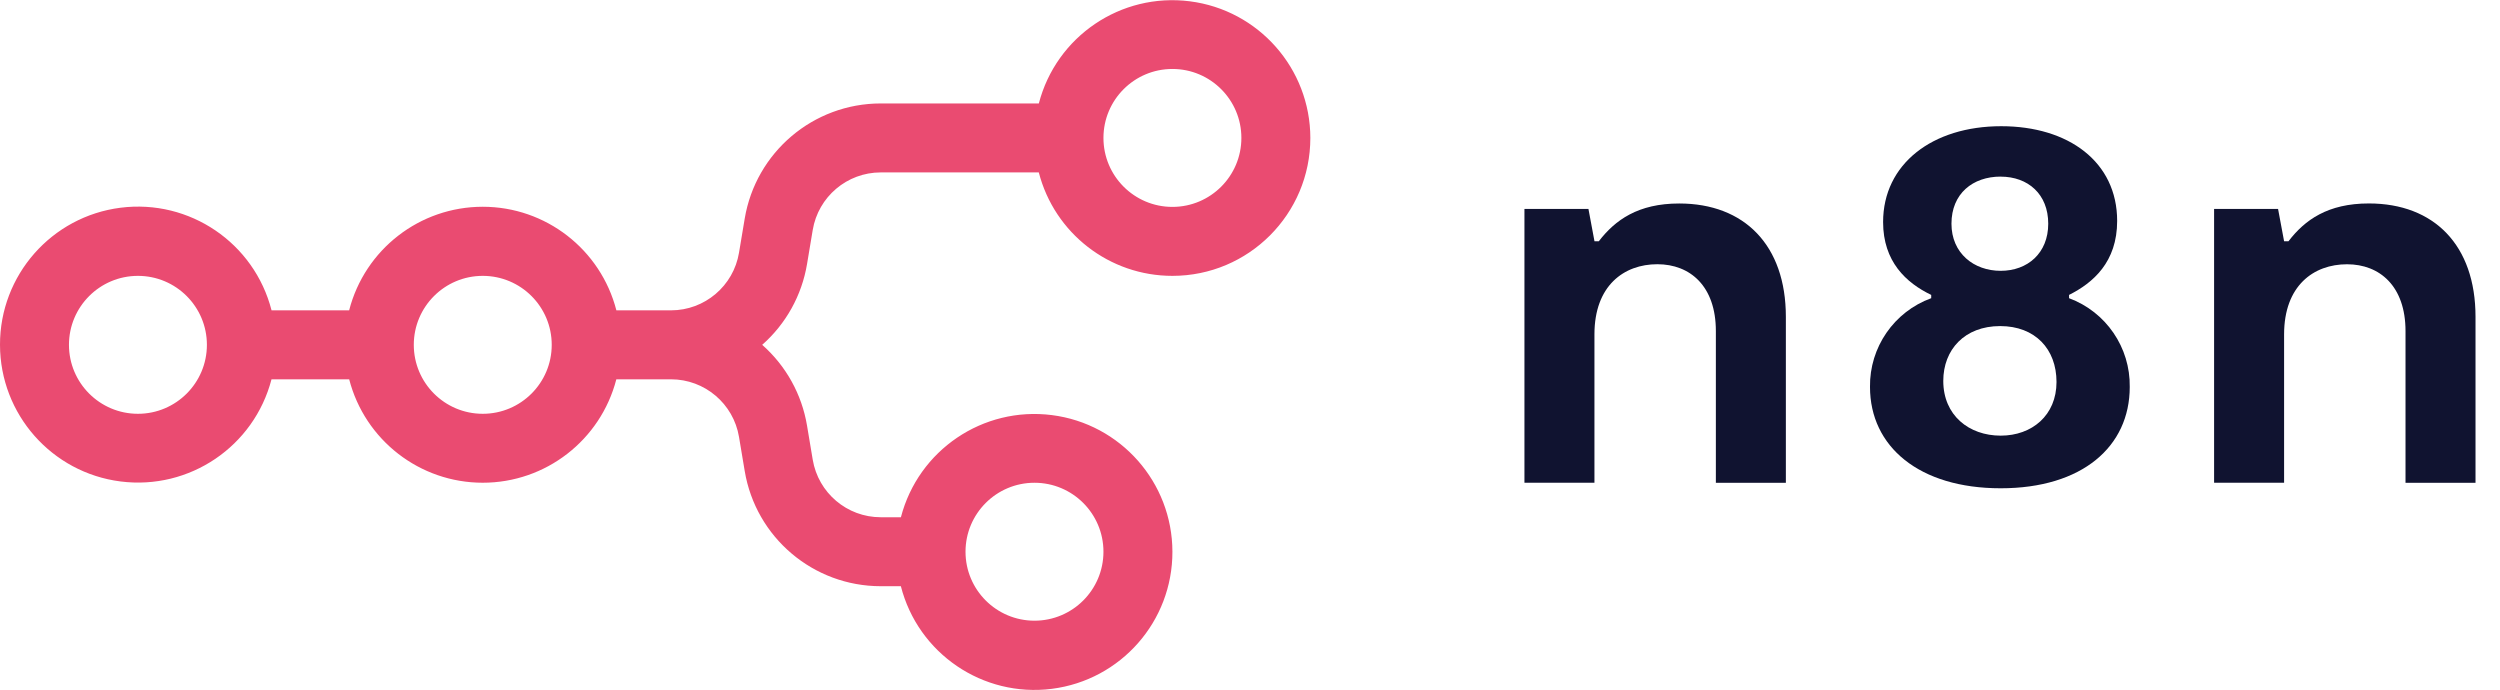
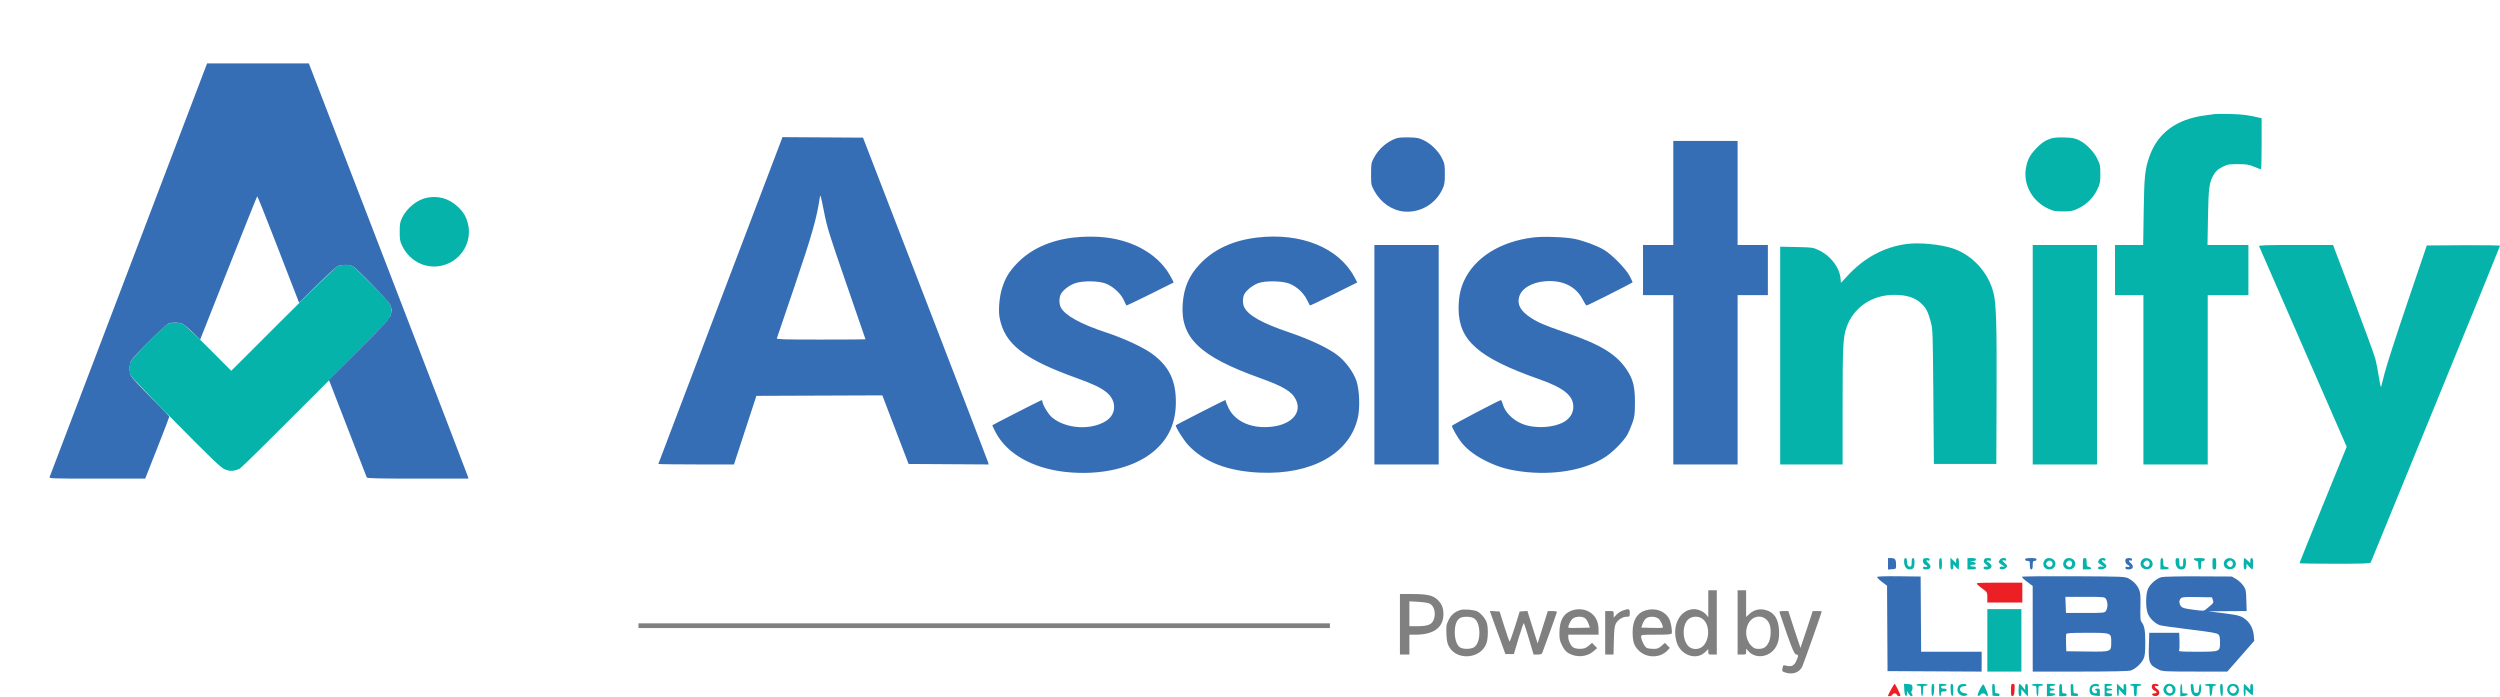
- <svg xmlns="http://www.w3.org/2000/svg" width="58" height="16" fill="none">
-   <path fill="#EA4B71" fill-rule="evenodd" d="M27.2 6.4A3.2 3.2 0 0 1 24.1 4h-3.667a1.6 1.6 0 0 0-1.578 1.337l-.132.79A3.2 3.2 0 0 1 17.683 8a3.2 3.2 0 0 1 1.04 1.874l.132.789A1.6 1.6 0 0 0 20.433 12h.468a3.201 3.201 0 0 1 6.299.8 3.2 3.2 0 0 1-6.3.8h-.467a3.2 3.2 0 0 1-3.156-2.674l-.132-.789A1.6 1.6 0 0 0 15.567 8.8h-1.268a3.201 3.201 0 0 1-6.198 0H6.299A3.201 3.201 0 0 1 0 8a3.2 3.2 0 0 1 6.3-.8h1.8a3.201 3.201 0 0 1 6.2 0h1.267a1.6 1.6 0 0 0 1.578-1.337l.132-.79A3.2 3.2 0 0 1 20.433 2.4h3.668a3.201 3.201 0 0 1 6.299.8 3.2 3.2 0 0 1-3.2 3.2m0-1.6a1.6 1.6 0 1 0 0-3.2 1.6 1.6 0 0 0 0 3.2m-24 4.8a1.6 1.6 0 1 0 0-3.2 1.6 1.6 0 0 0 0 3.2M12.8 8a1.6 1.6 0 1 1-3.2 0 1.6 1.6 0 0 1 3.2 0m12.8 4.8a1.6 1.6 0 1 1-3.2 0 1.6 1.6 0 0 1 3.2 0" clip-rule="evenodd" />
-   <path fill="#101330" fill-rule="evenodd" d="M48.002 6.918v-.076c.558-.28 1.116-.762 1.116-1.716 0-1.372-1.13-2.198-2.69-2.198-1.598 0-2.74.877-2.74 2.224 0 .915.533 1.41 1.116 1.69v.076a2.16 2.16 0 0 0-1.42 2.059c0 1.385 1.141 2.351 3.032 2.351 1.89 0 2.994-.966 2.994-2.351a2.16 2.16 0 0 0-1.408-2.059m-1.587-2.82c.635 0 1.104.406 1.104 1.092s-.482 1.093-1.103 1.093c-.622 0-1.142-.407-1.142-1.093 0-.699.495-1.093 1.142-1.093m0 6.01c-.735 0-1.332-.47-1.332-1.27 0-.725.495-1.272 1.32-1.272.812 0 1.307.534 1.307 1.297 0 .775-.571 1.245-1.294 1.245" clip-rule="evenodd" />
-   <path fill="#101330" d="M51.367 11.2h1.624V7.758c0-1.131.685-1.627 1.46-1.627.76 0 1.357.509 1.357 1.55v3.52h1.624V7.35c0-1.664-.964-2.63-2.474-2.63-.952 0-1.485.381-1.865.877h-.102l-.14-.75h-1.484zm-14.376 0h-1.624V4.848h1.485l.14.75h.1c.381-.496.914-.877 1.866-.877 1.51 0 2.474.966 2.474 2.63v3.85h-1.624V7.68c0-1.041-.596-1.55-1.358-1.55-.774 0-1.459.496-1.459 1.627z" />
+ <svg xmlns="http://www.w3.org/2000/svg" width="2643" height="736" viewBox="0 0 2643 736" version="1.1">
+   <path d="M 2090.010 617.512 C 2090.700 618.344, 2093.455 620.632, 2096.132 622.597 C 2100.917 626.109, 2101 626.263, 2101 631.585 L 2101 637 2119.500 637 L 2138 637 2138 626.500 L 2138 616 2113.378 616 C 2091.517 616, 2088.896 616.170, 2090.010 617.512 M 1999.231 728.877 C 1997.454 732.109, 1996 735.034, 1996 735.377 C 1996 736.696, 2000.093 735.922, 2000.638 734.500 C 2000.955 733.675, 2002.018 733, 2003 733 C 2003.982 733, 2005.045 733.675, 2005.362 734.500 C 2005.995 736.152, 2009 736.583, 2009 735.022 C 2009 733.650, 2003.705 723, 2003.023 723 C 2002.714 723, 2001.008 725.645, 1999.231 728.877 M 2126 729.573 C 2126 735.294, 2126.227 736.103, 2127.750 735.813 C 2129.154 735.546, 2129.559 734.246, 2129.798 729.240 C 2130.071 723.521, 2129.924 723, 2128.048 723 C 2126.192 723, 2126 723.616, 2126 729.573 M 2275.667 723.667 C 2274.004 725.330, 2275.090 729.084, 2277.500 730 C 2280.758 731.239, 2280.709 733, 2277.417 733 C 2274.253 733, 2274.642 735.351, 2277.883 735.827 C 2282.887 736.561, 2284.775 731.209, 2280.500 728.408 C 2277.504 726.445, 2277.202 724.558, 2280 725.290 C 2281.300 725.630, 2282 725.320, 2282 724.406 C 2282 722.964, 2276.958 722.375, 2275.667 723.667" stroke="none" fill="#ec2024" fill-rule="evenodd" />
+   <path d="M 1805.995 638.250 L 1805.990 652.500 1803.745 649.769 C 1801.179 646.649, 1795.411 644, 1791.181 644 C 1776.234 644, 1767.214 660.889, 1772.555 678.874 C 1776.648 692.656, 1793.019 698.506, 1802.493 689.572 L 1806 686.264 1806 689.132 C 1806 691.864, 1806.213 692, 1810.500 692 L 1815 692 1815 658 L 1815 624 1810.500 624 L 1806 624 1805.995 638.250 M 1837 658 L 1837 692 1841.500 692 C 1845.867 692, 1846 691.908, 1846 688.894 L 1846 685.788 1848.752 688.735 C 1856.213 696.722, 1870.104 694.904, 1876.728 685.075 C 1880.073 680.112, 1881.276 674.442, 1880.776 666 C 1880.068 654.056, 1875.557 647.304, 1866.691 644.917 C 1860.425 643.229, 1854.487 644.565, 1849.922 648.689 L 1846 652.233 1846 638.116 L 1846 624 1841.500 624 L 1837 624 1837 658 M 1480 660 L 1480 692 1485 692 L 1490 692 1490 681.500 L 1490 671 1496.364 671 C 1515.702 671, 1526 663.444, 1526 649.256 C 1526 642.688, 1524.301 638.479, 1519.932 634.225 C 1514.994 629.416, 1508.940 628, 1493.318 628 L 1480 628 1480 660 M 1490 648.864 L 1490 662 1498.532 662 C 1509.233 662, 1513.527 660.376, 1515.536 655.568 C 1518.423 648.658, 1516.395 640.442, 1511.202 638.013 C 1509.716 637.318, 1504.338 636.520, 1499.250 636.239 L 1490 635.727 1490 648.864 M 1543.764 644.934 C 1537.894 646.834, 1534.096 650.105, 1531.429 655.555 C 1528.994 660.533, 1528.797 661.812, 1529.171 670.254 C 1529.501 677.723, 1530.050 680.336, 1532.029 683.848 C 1540.476 698.842, 1565.693 696.458, 1571.457 680.121 C 1573.230 675.096, 1573.475 664.250, 1571.940 658.723 C 1570.723 654.341, 1565.966 648.551, 1561.823 646.409 C 1558.322 644.598, 1547.524 643.716, 1543.764 644.934 M 1661.655 645.459 C 1652.884 648.586, 1648.729 655.994, 1648.649 668.648 C 1648.604 675.813, 1648.968 677.556, 1651.571 682.647 C 1653.730 686.868, 1655.635 689.075, 1658.523 690.701 C 1666.944 695.442, 1677.786 694.525, 1684.679 688.489 L 1688.500 685.143 1685.777 682.372 L 1683.055 679.600 1680.777 681.675 C 1679.525 682.816, 1677.517 684.256, 1676.316 684.875 C 1673.109 686.527, 1665.797 686.247, 1663.117 684.369 C 1660.470 682.515, 1658 677.284, 1658 673.532 L 1658 671 1674 671 L 1690 671 1689.994 666.250 C 1689.986 659.017, 1688.156 653.921, 1684.118 649.882 C 1678.526 644.291, 1669.768 642.566, 1661.655 645.459 M 1715.500 645.502 C 1713.300 646.280, 1710.263 648.292, 1708.750 649.974 L 1706 653.032 1706 649.516 C 1706 646.016, 1705.980 646, 1701.500 646 L 1697 646 1697 669 L 1697 692 1701.408 692 L 1705.817 692 1706.175 677.250 C 1706.460 665.488, 1706.894 661.833, 1708.315 659.206 C 1710.526 655.118, 1715.463 652.009, 1719.750 652.004 C 1722.874 652, 1723 651.845, 1723 648 C 1723 643.444, 1722.135 643.156, 1715.500 645.502 M 1740.037 645.174 C 1730.857 647.808, 1726.022 655.679, 1726.015 668 C 1726.010 678.280, 1727.445 682.708, 1732.382 687.645 C 1740.714 695.977, 1755.127 695.941, 1762.950 687.568 L 1765.400 684.945 1762.766 682.311 L 1760.132 679.677 1756.531 682.839 C 1753.510 685.491, 1752.121 686, 1747.899 686 C 1745.132 686, 1741.960 685.514, 1740.849 684.919 C 1738.571 683.700, 1735.055 676.660, 1735.022 673.250 C 1735 671.010, 1735.072 671, 1750.893 671 C 1763.563 671, 1766.895 670.717, 1767.321 669.606 C 1768.166 667.405, 1766.526 657.814, 1764.717 654.369 C 1760.325 646.009, 1750.232 642.249, 1740.037 645.174 M 1578.916 656.698 C 1581.057 662.639, 1584.770 672.900, 1587.167 679.500 L 1591.524 691.500 1595.997 691.500 L 1600.469 691.500 1605.451 674.767 C 1608.192 665.564, 1610.711 658.364, 1611.050 658.767 C 1611.388 659.170, 1613.836 666.813, 1616.489 675.750 L 1621.312 692 1625.549 692 C 1628.655 692, 1629.970 691.533, 1630.475 690.250 C 1633.246 683.210, 1646 647.580, 1646 646.879 C 1646 646.396, 1643.829 646, 1641.175 646 L 1636.351 646 1630.964 663.115 L 1625.577 680.230 1624.344 676.365 C 1623.665 674.239, 1621.231 666.514, 1618.933 659.198 L 1614.756 645.897 1610.681 646.198 L 1606.607 646.500 1601.566 662.712 C 1598.793 671.629, 1596.221 678.604, 1595.851 678.212 C 1595.480 677.821, 1592.970 670.525, 1590.273 662 L 1585.368 646.500 1580.195 646.198 L 1575.022 645.896 1578.916 656.698 M 1881.452 647.750 C 1893.114 682.554, 1896.635 691.514, 1898.769 691.820 C 1901.481 692.208, 1901.519 693.259, 1899.019 698.767 C 1896.802 703.651, 1894.113 705.040, 1889.072 703.904 C 1884.941 702.972, 1885.185 702.826, 1884.412 706.691 C 1883.861 709.443, 1884.115 709.845, 1887.051 710.868 C 1894.989 713.635, 1902.293 711.117, 1905.416 704.536 C 1906.828 701.561, 1926 647.302, 1926 646.282 C 1926 646.127, 1923.840 646, 1921.201 646 L 1916.401 646 1910.026 665.500 C 1906.519 676.225, 1903.564 685, 1903.460 685 C 1903.356 685, 1900.426 676.225, 1896.949 665.500 L 1890.627 646 1885.746 646 C 1881.541 646, 1880.946 646.242, 1881.452 647.750 M 1543.117 653.631 C 1539.737 655.998, 1538 661.028, 1538 668.448 C 1538 676.008, 1540.154 682.216, 1543.550 684.441 C 1546.547 686.405, 1554.216 686.457, 1557.926 684.538 C 1561.631 682.622, 1564 676.562, 1564 669 C 1564 661.438, 1561.631 655.378, 1557.926 653.462 C 1554.118 651.493, 1546.038 651.585, 1543.117 653.631 M 1662.707 654.016 C 1660.313 655.899, 1657.227 662.561, 1658.268 663.601 C 1658.525 663.858, 1663.703 663.940, 1669.776 663.784 L 1680.818 663.500 1679.446 659.500 C 1678.692 657.300, 1677.108 654.712, 1675.927 653.750 C 1672.929 651.308, 1665.971 651.448, 1662.707 654.016 M 1740.205 653.811 C 1738.943 654.782, 1737.296 657.359, 1736.546 659.538 L 1735.182 663.500 1746.224 663.784 C 1752.297 663.940, 1757.475 663.858, 1757.732 663.601 C 1758.773 662.561, 1755.687 655.899, 1753.293 654.016 C 1750.056 651.470, 1743.383 651.365, 1740.205 653.811 M 1785.106 654.564 C 1778.309 660.284, 1778.259 676.412, 1785.017 683.171 C 1788.671 686.825, 1795.299 687.126, 1799.491 683.829 C 1808.132 677.032, 1807.907 658.921, 1799.117 653.728 C 1794.717 651.129, 1788.767 651.484, 1785.106 654.564 M 1851.707 654.952 C 1844.287 661.467, 1844.185 675.385, 1851.503 682.703 C 1854.228 685.428, 1855.559 686, 1859.177 686 C 1864.621 686, 1867.671 683.936, 1870.086 678.617 C 1872.325 673.688, 1872.588 664.343, 1870.621 659.636 C 1867.301 651.690, 1858.036 649.395, 1851.707 654.952 M 675 661.500 L 675 664 1040.500 664 L 1406 664 1406 661.500 L 1406 659 1040.500 659 L 675 659 675 661.500" stroke="none" fill="#808080" fill-rule="evenodd" />
+   <path d="M 2341.500 120.591 C 2339.850 120.823, 2334.900 121.500, 2330.500 122.094 C 2300.897 126.095, 2281.260 140.595, 2272.596 164.850 C 2267.646 178.708, 2266.885 185.836, 2266.303 223.750 L 2265.762 259 2250.881 259 L 2236 259 2236 285.500 L 2236 312 2251 312 L 2266 312 2266 401.500 L 2266 491 2300 491 L 2334 491 2334 401.500 L 2334 312 2355.500 312 L 2377 312 2377 285.500 L 2377 259 2355.382 259 L 2333.764 259 2334.282 229.750 C 2334.848 197.752, 2335.594 192.426, 2340.660 184.233 C 2342.847 180.695, 2345.027 178.784, 2349.463 176.515 C 2354.937 173.716, 2356.114 173.502, 2365.929 173.528 C 2375.119 173.552, 2377.360 173.911, 2383.078 176.278 C 2386.697 177.775, 2389.959 179, 2390.328 179 C 2390.698 179, 2391 166.859, 2391 152.019 L 2391 125.038 2388.750 124.496 C 2377.097 121.691, 2370.519 120.827, 2358.500 120.524 C 2350.800 120.329, 2343.150 120.360, 2341.500 120.591 M 2168.324 146.385 C 2162.254 148.362, 2157.983 151.267, 2152.274 157.304 C 2145.994 163.944, 2143.444 168.857, 2141.884 177.326 C 2138.682 194.706, 2148.191 212.432, 2165 220.413 C 2170.846 223.189, 2172.456 223.500, 2181 223.500 C 2189.609 223.500, 2191.132 223.201, 2197.241 220.307 C 2205.965 216.174, 2213.174 208.965, 2217.307 200.241 C 2220.202 194.129, 2220.500 192.612, 2220.500 183.979 C 2220.500 175.287, 2220.221 173.891, 2217.298 167.954 C 2213.365 159.965, 2205.378 151.813, 2198 148.259 C 2193.384 146.035, 2190.893 145.563, 2182.500 145.318 C 2176.024 145.128, 2171.028 145.505, 2168.324 146.385 M 451.355 209.039 C 441.132 211.063, 430.171 219.848, 425.251 229.962 C 422.903 234.788, 422.556 236.721, 422.556 245 C 422.556 253.310, 422.898 255.203, 425.288 260.117 C 433.589 277.188, 452.098 285.551, 469.627 280.153 C 488.418 274.365, 499.449 255.011, 494.644 236.256 C 492.715 228.726, 489.754 223.855, 483.740 218.321 C 474.484 209.803, 463.460 206.644, 451.355 209.039 M 2015.250 257.996 C 1991.677 261.326, 1970.986 272.438, 1953.688 291.057 L 1946.260 299.053 1945.784 294.101 C 1944.685 282.664, 1935.278 270.393, 1923.241 264.696 C 1916.602 261.553, 1916.239 261.500, 1899.250 261.153 L 1882 260.802 1882 375.901 L 1882 491 1915 491 L 1948 491 1948 429.724 C 1948 366.578, 1948.477 356.747, 1952.047 346.354 C 1959.382 324.998, 1979.167 311.553, 2003 311.729 C 2015.408 311.820, 2023.936 314.431, 2030.395 320.117 C 2036.053 325.096, 2038.330 329.338, 2041.198 340.231 C 2043.306 348.240, 2043.392 350.729, 2043.937 419.500 L 2044.500 490.500 2077.500 490.500 L 2110.500 490.500 2110.792 417.500 C 2111.089 343.428, 2110.403 320.899, 2107.505 309.500 C 2102.085 288.178, 2085.643 270.012, 2065.336 262.910 C 2052.298 258.351, 2028.954 256.060, 2015.250 257.996 M 2149 375 L 2149 491 2183 491 L 2217 491 2217 375 L 2217 259 2183 259 L 2149 259 2149 375 M 2388.302 260.250 C 2388.586 260.938, 2409.542 308.938, 2434.870 366.919 L 2480.921 472.338 2455.961 533.577 C 2442.232 567.258, 2431 595.082, 2431 595.408 C 2431 595.734, 2447.827 596, 2468.393 596 C 2497.369 596, 2505.901 595.719, 2506.296 594.750 C 2506.577 594.063, 2537.450 518.640, 2574.903 427.145 C 2612.356 335.650, 2643 260.383, 2643 259.884 C 2643 259.352, 2626.988 259.085, 2604.311 259.238 L 2565.622 259.500 2544.963 320.344 C 2533.600 353.808, 2522.841 387.108, 2521.053 394.344 C 2519.265 401.580, 2517.565 408.175, 2517.276 409 C 2516.986 409.825, 2515.931 405.100, 2514.931 398.500 C 2513.931 391.900, 2512.226 383.187, 2511.141 379.137 C 2510.057 375.088, 2499.569 346.403, 2487.835 315.393 L 2466.500 259.011 2427.143 259.006 C 2396.047 259.001, 2387.894 259.262, 2388.302 260.250 M 356 282.087 C 354.075 283.230, 328.197 308.430, 298.494 338.085 L 244.489 392.005 220.994 368.433 C 208.072 355.469, 195.830 343.993, 193.790 342.931 C 189.419 340.656, 182.273 340.419, 177.718 342.398 C 173.618 344.180, 139.445 378.566, 138.048 382.315 C 136.661 386.041, 136.790 393.840, 138.295 397.151 C 138.958 398.610, 160.425 420.979, 186 446.861 C 224.077 485.395, 233.387 494.309, 237.397 496.071 C 242.891 498.486, 247.419 498.319, 253.402 495.479 C 257.141 493.705, 409.316 341.039, 411.689 336.683 C 413.691 333.006, 414.236 327.252, 412.960 323.271 C 412.071 320.498, 406.953 314.649, 393.625 301.173 C 383.656 291.093, 374.285 282.205, 372.800 281.423 C 368.722 279.274, 360.165 279.612, 356 282.087 M 2013 593.777 C 2013 598.721, 2015.336 602, 2018.857 602 C 2022.769 602, 2024 600.276, 2024 594.800 C 2024 591.200, 2023.625 590, 2022.500 590 C 2021.389 590, 2021 591.167, 2021 594.500 C 2021 598.249, 2020.684 599, 2019.107 599 C 2016.951 599, 2016 597.137, 2016 592.918 C 2016 590.991, 2015.491 590, 2014.500 590 C 2013.431 590, 2013 591.086, 2013 593.777 M 2033.667 590.667 C 2032.045 592.288, 2033.099 596.088, 2035.469 597.168 C 2038.320 598.467, 2037.966 600.065, 2034.999 599.289 C 2033.609 598.926, 2033 599.259, 2033 600.383 C 2033 601.558, 2033.938 602, 2036.433 602 C 2041.190 602, 2042.366 598.572, 2038.692 595.411 C 2036.090 593.174, 2036.039 591.694, 2038.598 592.676 C 2039.442 593, 2040 592.575, 2040 591.607 C 2040 590.509, 2039.102 590, 2037.167 590 C 2035.608 590, 2034.033 590.300, 2033.667 590.667 M 2050 596 C 2050 600.667, 2050.333 602, 2051.500 602 C 2052.667 602, 2053 600.667, 2053 596 C 2053 591.333, 2052.667 590, 2051.500 590 C 2050.333 590, 2050 591.333, 2050 596 M 2062 595.813 C 2062 600.646, 2062.328 602, 2063.500 602 C 2064.462 602, 2065.011 601.014, 2065.032 599.250 L 2065.063 596.500 2067.484 599.250 C 2068.815 600.763, 2070.151 602, 2070.452 602 C 2070.753 602, 2071 599.300, 2071 596 C 2071 591.333, 2070.667 590, 2069.500 590 C 2068.539 590, 2068 590.965, 2068 592.687 L 2068 595.374 2065 592.500 L 2062 589.626 2062 595.813 M 2080 596 L 2080 602 2084.500 602 C 2087.833 602, 2089 601.611, 2089 600.500 C 2089 599.500, 2088 599, 2086 599 C 2084.350 599, 2083 598.550, 2083 598 C 2083 597.450, 2084.387 597, 2086.083 597 C 2089.992 597, 2089.515 594.755, 2085.418 593.868 L 2082.500 593.237 2085.750 593.118 C 2087.920 593.039, 2089 592.501, 2089 591.500 C 2089 590.389, 2087.833 590, 2084.500 590 L 2080 590 2080 596 M 2097.439 592.192 C 2096.903 593.881, 2097.404 594.912, 2099.622 596.687 C 2102.441 598.943, 2102.269 599.410, 2098.750 599.052 C 2097.754 598.951, 2097 599.548, 2097 600.437 C 2097 602.886, 2103.640 602.542, 2104.988 600.023 C 2105.828 598.453, 2105.630 597.630, 2104.023 596.023 C 2102.910 594.910, 2101.523 594, 2100.941 594 C 2100.359 594, 2100.134 593.592, 2100.442 593.094 C 2100.750 592.596, 2101.902 592.423, 2103.001 592.711 C 2104.391 593.074, 2105 592.741, 2105 591.617 C 2105 590.442, 2104.062 590, 2101.567 590 C 2098.913 590, 2097.977 590.497, 2097.439 592.192 M 2114.035 591.934 C 2112.573 594.667, 2112.633 594.806, 2116.250 597.011 L 2119.500 598.993 2116.750 598.996 C 2114.924 598.999, 2114 599.525, 2114 600.563 C 2114 602.770, 2119.959 602.061, 2121.399 599.683 C 2122.306 598.186, 2122.016 597.474, 2119.750 595.645 C 2116.518 593.036, 2116.177 591.604, 2119 592.500 C 2120.419 592.950, 2121 592.680, 2121 591.567 C 2121 589.198, 2115.340 589.496, 2114.035 591.934 M 2161.557 592.223 C 2158.389 596.745, 2160.993 602, 2166.402 602 C 2170.262 602, 2173 599.438, 2173 595.826 C 2173 590.349, 2164.700 587.735, 2161.557 592.223 M 2182.557 592.223 C 2179.389 596.745, 2181.993 602, 2187.402 602 C 2191.262 602, 2194 599.438, 2194 595.826 C 2194 590.349, 2185.700 587.735, 2182.557 592.223 M 2202 596 L 2202 602 2206.583 602 C 2209.803 602, 2211.044 601.628, 2210.755 600.750 C 2210.529 600.063, 2209.366 599.356, 2208.172 599.180 C 2206.318 598.908, 2206 598.213, 2206 594.430 C 2206 590.667, 2205.699 590, 2204 590 C 2202.222 590, 2202 590.667, 2202 596 M 2219.035 591.934 C 2217.573 594.667, 2217.633 594.806, 2221.250 597.011 L 2224.500 598.993 2221.250 598.996 C 2218.973 598.999, 2218 599.467, 2218 600.560 C 2218 602.819, 2224.937 602.094, 2226.399 599.683 C 2227.306 598.185, 2227.016 597.475, 2224.750 595.645 C 2221.518 593.036, 2221.177 591.604, 2224 592.500 C 2225.419 592.950, 2226 592.680, 2226 591.567 C 2226 589.198, 2220.340 589.496, 2219.035 591.934 M 2264.699 591.780 C 2260.702 596.197, 2264.059 602.407, 2270.125 601.820 C 2274.823 601.366, 2277.173 597.208, 2274.969 593.250 C 2273.007 589.727, 2267.297 588.910, 2264.699 591.780 M 2284 596 L 2284 602 2288.583 602 C 2293.633 602, 2294.501 599.755, 2289.673 599.184 C 2287.225 598.894, 2287 598.494, 2287 594.434 C 2287 591.159, 2286.608 590, 2285.500 590 C 2284.333 590, 2284 591.333, 2284 596 M 2300 593.777 C 2300 598.721, 2302.336 602, 2305.857 602 C 2309.769 602, 2311 600.276, 2311 594.800 C 2311 591.200, 2310.625 590, 2309.500 590 C 2308.389 590, 2308 591.167, 2308 594.500 C 2308 598.333, 2307.704 599, 2306 599 C 2304.296 599, 2304 598.333, 2304 594.500 C 2304 590.667, 2303.704 590, 2302 590 C 2300.353 590, 2300 590.667, 2300 593.777 M 2319.245 591.250 C 2319.471 591.938, 2320.634 592.644, 2321.828 592.820 C 2323.682 593.092, 2324 593.787, 2324 597.570 C 2324 600.841, 2324.392 602, 2325.500 602 C 2326.611 602, 2327 600.833, 2327 597.500 C 2327 593.667, 2327.296 593, 2329 593 C 2330.111 593, 2331 592.333, 2331 591.500 C 2331 590.331, 2329.657 590, 2324.917 590 C 2320.497 590, 2318.946 590.342, 2319.245 591.250 M 2339 596 C 2339 601.333, 2339.222 602, 2341 602 C 2342.778 602, 2343 601.333, 2343 596 C 2343 590.667, 2342.778 590, 2341 590 C 2339.222 590, 2339 590.667, 2339 596 M 2352.699 591.780 C 2348.702 596.197, 2352.059 602.407, 2358.125 601.820 C 2362.823 601.366, 2365.173 597.208, 2362.969 593.250 C 2361.007 589.727, 2355.297 588.910, 2352.699 591.780 M 2372 596 C 2372 600.667, 2372.333 602, 2373.500 602 C 2374.508 602, 2375 600.991, 2375 598.923 L 2375 595.847 2377.589 598.923 C 2379.013 600.615, 2380.588 602, 2381.089 602 C 2381.590 602, 2382 599.300, 2382 596 C 2382 591.333, 2381.667 590, 2380.500 590 C 2379.539 590, 2379 590.965, 2379 592.687 L 2379 595.374 2376.195 592.687 C 2374.653 591.209, 2373.078 590, 2372.695 590 C 2372.313 590, 2372 592.700, 2372 596 M 2164.569 593.573 C 2163.706 594.437, 2163 595.529, 2163 596 C 2163 596.471, 2163.706 597.563, 2164.569 598.427 C 2166.546 600.404, 2170 598.860, 2170 596 C 2170 593.140, 2166.546 591.596, 2164.569 593.573 M 2185.529 593.614 C 2184.688 594.455, 2184 595.529, 2184 596 C 2184 597.601, 2187.051 599.918, 2188.452 599.380 C 2190.194 598.711, 2191.109 596.447, 2190.391 594.577 C 2189.549 592.383, 2187.222 591.921, 2185.529 593.614 M 2267.529 593.614 C 2266.688 594.455, 2266 595.529, 2266 596 C 2266 597.601, 2269.051 599.918, 2270.452 599.380 C 2272.194 598.711, 2273.109 596.447, 2272.391 594.577 C 2271.549 592.383, 2269.222 591.921, 2267.529 593.614 M 2355.529 593.614 C 2354.688 594.455, 2354 595.529, 2354 596 C 2354 597.601, 2357.051 599.918, 2358.452 599.380 C 2360.194 598.711, 2361.109 596.447, 2360.391 594.577 C 2359.549 592.383, 2357.222 591.921, 2355.529 593.614 M 2101 677 L 2101 710 2119 710 L 2137 710 2137 677 L 2137 644 2119 644 L 2101 644 2101 677 M 2013.201 729.111 C 2013.387 732.978, 2013.974 735.498, 2014.750 735.754 C 2015.549 736.018, 2016.010 735.145, 2016.027 733.333 L 2016.053 730.500 2017.758 733.250 C 2018.696 734.763, 2020.034 736, 2020.732 736 C 2022.225 736, 2022.324 735.060, 2021.042 733.034 C 2020.460 732.113, 2020.493 731.111, 2021.129 730.344 C 2021.688 729.671, 2021.999 727.856, 2021.822 726.310 C 2021.531 723.774, 2021.081 723.470, 2017.201 723.190 L 2012.901 722.880 2013.201 729.111 M 2026 724 C 2026 724.550, 2027.125 725, 2028.500 725 C 2030.864 725, 2031 725.300, 2031 730.500 C 2031 733.525, 2031.450 736, 2032 736 C 2032.550 736, 2033 733.525, 2033 730.500 C 2033 725.300, 2033.136 725, 2035.500 725 C 2036.875 725, 2038 724.550, 2038 724 C 2038 723.444, 2035.333 723, 2032 723 C 2028.667 723, 2026 723.444, 2026 724 M 2042 729.583 C 2042 734.403, 2042.335 736.056, 2043.250 735.754 C 2044.024 735.498, 2044.613 732.991, 2044.798 729.171 C 2045.040 724.139, 2044.810 723, 2043.548 723 C 2042.307 723, 2042 724.308, 2042 729.583 M 2050 729.500 C 2050 733.167, 2050.436 736, 2051 736 C 2051.550 736, 2052 734.875, 2052 733.500 C 2052 731.389, 2052.467 731, 2055 731 C 2057 731, 2058 730.500, 2058 729.500 C 2058 728.500, 2057 728, 2055 728 C 2053 728, 2052 727.500, 2052 726.500 C 2052 725.500, 2053 725, 2055 725 C 2056.650 725, 2058 724.550, 2058 724 C 2058 723.450, 2056.200 723, 2054 723 L 2050 723 2050 729.500 M 2062.202 729.171 C 2062.387 732.991, 2062.976 735.498, 2063.750 735.754 C 2064.665 736.056, 2065 734.403, 2065 729.583 C 2065 724.308, 2064.693 723, 2063.452 723 C 2062.190 723, 2061.960 724.139, 2062.202 729.171 M 2071.862 724.018 C 2069.689 725.287, 2068.692 729.556, 2069.999 731.998 C 2071.464 734.735, 2074.751 736.279, 2077.593 735.566 C 2080.993 734.713, 2080.581 733.185, 2076.851 732.813 C 2070.828 732.214, 2070.387 725.449, 2076.377 725.539 C 2077.872 725.562, 2079 725.024, 2079 724.289 C 2079 722.782, 2074.285 722.602, 2071.862 724.018 M 2093.088 728.825 C 2090.960 733.042, 2090.372 735.112, 2091.163 735.601 C 2091.790 735.989, 2092.847 735.562, 2093.512 734.653 C 2095.087 732.499, 2097.946 732.544, 2099.558 734.748 C 2101.980 738.061, 2102.268 735.050, 2100.033 729.780 C 2098.801 726.876, 2097.424 724.107, 2096.973 723.627 C 2096.522 723.146, 2094.774 725.486, 2093.088 728.825 M 2106.202 729.250 L 2106.500 735.500 2110.250 735.810 C 2113.114 736.047, 2114 735.752, 2114 734.560 C 2114 733.563, 2113.099 733, 2111.500 733 C 2109.167 733, 2109 732.667, 2109 728 C 2109 724.154, 2108.643 723, 2107.452 723 C 2106.189 723, 2105.959 724.147, 2106.202 729.250 M 2134 729.500 C 2134 734.611, 2134.321 736, 2135.500 736 C 2136.561 736, 2137 734.926, 2137 732.333 L 2137 728.667 2140.458 732.583 L 2143.917 736.500 2143.958 729.750 C 2143.991 724.398, 2143.689 723, 2142.500 723 C 2141.477 723, 2140.996 724.033, 2140.989 726.250 L 2140.978 729.500 2138.416 726.250 C 2137.008 724.462, 2135.438 723, 2134.928 723 C 2134.417 723, 2134 725.925, 2134 729.500 M 2148 724 C 2148 724.550, 2149.125 725, 2150.500 725 C 2152.864 725, 2153 725.300, 2153 730.500 C 2153 733.525, 2153.450 736, 2154 736 C 2154.550 736, 2155 733.525, 2155 730.500 C 2155 725.300, 2155.136 725, 2157.500 725 C 2158.875 725, 2160 724.550, 2160 724 C 2160 723.444, 2157.333 723, 2154 723 C 2150.667 723, 2148 723.444, 2148 724 M 2164 729.557 L 2164 736.115 2168.172 735.807 C 2173.121 735.443, 2174.784 733, 2170.083 733 C 2168.009 733, 2167 732.509, 2167 731.500 C 2167 730.567, 2167.944 730, 2169.500 730 C 2170.875 730, 2172 729.550, 2172 729 C 2172 728.450, 2170.875 728, 2169.500 728 C 2167.944 728, 2167 727.433, 2167 726.500 C 2167 725.500, 2168 725, 2170 725 C 2171.650 725, 2173 724.550, 2173 724 C 2173 723.450, 2170.975 723, 2168.500 723 L 2164 723 2164 729.557 M 2177 729.500 L 2177 736 2181 736 C 2183.889 736, 2185 735.583, 2185 734.500 C 2185 733.567, 2184.056 733, 2182.500 733 C 2180.167 733, 2180 732.667, 2180 728 C 2180 724.222, 2179.633 723, 2178.500 723 C 2177.321 723, 2177 724.389, 2177 729.500 M 2189.202 729.250 L 2189.500 735.500 2193.250 735.810 C 2196.114 736.047, 2197 735.752, 2197 734.560 C 2197 733.563, 2196.099 733, 2194.500 733 C 2192.167 733, 2192 732.667, 2192 728 C 2192 724.154, 2191.643 723, 2190.452 723 C 2189.189 723, 2188.959 724.147, 2189.202 729.250 M 2210.655 724.829 C 2208.581 727.121, 2208.506 732.345, 2210.524 734.020 C 2211.361 734.715, 2213.836 735.411, 2216.024 735.567 L 2220 735.850 2220 731.925 C 2220 728.405, 2219.742 728, 2217.500 728 C 2216.125 728, 2215 728.450, 2215 729 C 2215 729.550, 2215.450 730, 2216 730 C 2216.550 730, 2217 730.675, 2217 731.500 C 2217 733.668, 2213.255 733.345, 2212.039 731.072 C 2210.117 727.482, 2213.421 724.073, 2217.359 725.584 C 2218.461 726.007, 2219 725.686, 2219 724.607 C 2219 722.297, 2212.797 722.462, 2210.655 724.829 M 2225 729.500 L 2225 736 2229 736 C 2231.889 736, 2233 735.583, 2233 734.500 C 2233 733.500, 2232 733, 2230 733 C 2228 733, 2227 732.500, 2227 731.500 C 2227 730.500, 2228 730, 2230 730 C 2231.650 730, 2233 729.550, 2233 729 C 2233 728.450, 2231.650 728, 2230 728 C 2228 728, 2227 727.500, 2227 726.500 C 2227 725.500, 2228 725, 2230 725 C 2231.650 725, 2233 724.550, 2233 724 C 2233 723.450, 2231.200 723, 2229 723 L 2225 723 2225 729.500 M 2238 729.304 C 2238 733.101, 2238.433 736, 2239 736 C 2239.550 736, 2240.019 734.313, 2240.042 732.250 L 2240.083 728.500 2243.387 732.238 C 2245.204 734.294, 2246.985 735.681, 2247.345 735.321 C 2247.705 734.961, 2248 732.042, 2248 728.833 C 2248 724.315, 2247.662 723, 2246.500 723 C 2245.480 723, 2245 724.022, 2245 726.196 L 2245 729.392 2241.500 726 L 2238 722.608 2238 729.304 M 2252 724 C 2252 724.550, 2252.900 725, 2254 725 C 2255.758 725, 2256 725.667, 2256 730.500 C 2256 734.722, 2256.348 736, 2257.500 736 C 2258.652 736, 2259 734.722, 2259 730.500 C 2259 725.300, 2259.136 725, 2261.500 725 C 2262.875 725, 2264 724.550, 2264 724 C 2264 723.444, 2261.333 723, 2258 723 C 2254.667 723, 2252 723.444, 2252 724 M 2288.446 725.442 C 2286.315 728.695, 2286.921 731.869, 2290.130 734.255 C 2294.377 737.414, 2300 734.468, 2300 729.084 C 2300 723.214, 2291.633 720.578, 2288.446 725.442 M 2305 729.560 L 2305 736.121 2308.673 735.810 C 2313.275 735.421, 2314.490 733, 2310.083 733 C 2307.050 733, 2307 732.919, 2307 728 C 2307 725.250, 2306.550 723, 2306 723 C 2305.435 723, 2305 725.853, 2305 729.560 M 2316.242 728.168 C 2316.753 733.489, 2318.638 736, 2322.120 736 C 2325.269 736, 2327 733.137, 2327 727.929 C 2327 721.619, 2325.208 721.473, 2324.805 727.750 C 2324.528 732.069, 2324.273 732.500, 2322 732.500 C 2319.727 732.500, 2319.472 732.069, 2319.195 727.750 C 2318.969 724.226, 2318.484 723, 2317.318 723 C 2316.027 723, 2315.834 723.925, 2316.242 728.168 M 2331 724 C 2331 724.550, 2332.125 725, 2333.500 725 C 2335.868 725, 2336 725.294, 2336 730.583 C 2336 737.927, 2338.369 737.578, 2338.802 730.171 C 2339.057 725.816, 2339.412 725, 2341.052 725 C 2342.124 725, 2343 724.550, 2343 724 C 2343 723.444, 2340.333 723, 2337 723 C 2333.667 723, 2331 723.444, 2331 724 M 2347.202 729.171 C 2347.387 732.991, 2347.976 735.498, 2348.750 735.754 C 2349.665 736.056, 2350 734.403, 2350 729.583 C 2350 724.308, 2349.693 723, 2348.452 723 C 2347.190 723, 2346.960 724.139, 2347.202 729.171 M 2357.400 723.765 C 2354.817 725.490, 2353.867 728.949, 2355.207 731.746 C 2358.247 738.088, 2367 736.457, 2367 729.548 C 2367 727.675, 2366.293 725.436, 2365.429 724.571 C 2363.796 722.939, 2359.312 722.489, 2357.400 723.765 M 2372 729.500 C 2372 733.167, 2372.436 736, 2373 736 C 2373.550 736, 2374 734.337, 2374 732.304 L 2374 728.608 2377.298 731.804 C 2379.111 733.562, 2380.911 735, 2381.298 735 C 2381.684 735, 2382 732.300, 2382 729 C 2382 724.333, 2381.667 723, 2380.500 723 C 2379.480 723, 2378.991 724.041, 2378.971 726.250 L 2378.941 729.500 2375.985 726.250 C 2374.359 724.462, 2372.797 723, 2372.514 723 C 2372.231 723, 2372 725.925, 2372 729.500 M 2291.040 726.452 C 2288.600 729.392, 2291.827 734.048, 2295.364 732.691 C 2298.430 731.514, 2296.786 725, 2293.422 725 C 2292.775 725, 2291.703 725.653, 2291.040 726.452 M 2358.200 726.200 C 2355.688 728.712, 2357.558 733, 2361.165 733 C 2362.135 733, 2363.395 732.130, 2363.965 731.066 C 2365.304 728.564, 2365.288 728.431, 2363.429 726.571 C 2361.550 724.692, 2359.830 724.570, 2358.200 726.200" stroke="none" fill="#06b3ab" fill-rule="evenodd" />
+   <path d="M 218.081 69.250 C 217.602 70.487, 180.301 168.475, 135.188 287 C 90.076 405.525, 52.856 503.288, 52.476 504.250 C 51.824 505.903, 54.611 506, 102.643 505.997 L 153.500 505.995 166.250 473.707 C 173.263 455.948, 179 440.983, 179 440.450 C 179 439.917, 170.179 430.710, 159.398 419.990 C 148.618 409.271, 139.168 399.052, 138.398 397.282 C 136.607 393.159, 136.607 385.841, 138.398 381.718 C 140.180 377.618, 174.566 343.445, 178.315 342.048 C 182.457 340.506, 189.644 340.772, 193.300 342.603 C 195.060 343.485, 199.900 347.550, 204.055 351.636 L 211.611 359.066 241.493 283.476 C 257.928 241.902, 271.628 207.732, 271.938 207.544 C 272.247 207.356, 280.356 227.519, 289.959 252.351 C 299.561 277.183, 309.405 302.604, 311.834 308.841 L 316.250 320.182 334.875 301.709 C 345.119 291.549, 354.940 282.508, 356.700 281.618 C 360.662 279.615, 369.189 279.517, 372.800 281.433 C 377.476 283.913, 410.788 318.168, 412.463 322.218 C 414.283 326.620, 414.344 328.186, 412.907 333.500 C 411.999 336.855, 406.660 342.682, 379.807 369.626 L 347.789 401.752 367.518 452.626 C 378.369 480.607, 387.465 504.063, 387.731 504.750 C 388.109 505.728, 399.840 506, 441.724 506 L 495.233 506 494.654 503.786 C 494.336 502.569, 456.371 403.802, 410.288 284.305 L 326.500 67.037 272.725 67.018 L 218.950 67 218.081 69.250 M 826.211 147.739 C 825.665 149.258, 796.144 226.881, 760.609 320.235 C 725.074 413.590, 696 490.202, 696 490.485 C 696 490.768, 713.987 491, 735.971 491 L 775.942 491 787.794 454.750 L 799.647 418.500 866.233 418.243 L 932.820 417.986 935.578 425.243 C 937.096 429.234, 943.339 445.550, 949.453 461.500 L 960.569 490.500 1002.896 490.761 L 1045.222 491.022 1044.629 488.761 C 1044.303 487.517, 1014.413 409.775, 978.207 316 L 912.377 145.500 869.790 145.239 L 827.203 144.979 826.211 147.739 M 1475.844 146.349 C 1465.807 150.056, 1457.409 157.483, 1452.313 167.160 C 1449.702 172.117, 1449.500 173.325, 1449.500 184 C 1449.500 195.166, 1449.598 195.681, 1452.875 201.723 C 1459.676 214.263, 1471.756 222.594, 1484.710 223.678 C 1501.498 225.083, 1517.578 215.665, 1524.840 200.175 C 1527.191 195.159, 1527.500 193.280, 1527.500 184 C 1527.500 174.406, 1527.246 172.982, 1524.558 167.500 C 1520.804 159.843, 1513.157 152.196, 1505.500 148.442 C 1500.250 145.868, 1498.250 145.469, 1489.500 145.250 C 1482.990 145.087, 1478.224 145.471, 1475.844 146.349 M 1769 204 L 1769 259 1753 259 L 1737 259 1737 285.500 L 1737 312 1753 312 L 1769 312 1769 401.500 L 1769 491 1803 491 L 1837 491 1837 401.500 L 1837 312 1853 312 L 1869 312 1869 285.500 L 1869 259 1853 259 L 1837 259 1837 204 L 1837 149 1803 149 L 1769 149 1769 204 M 866.579 209.500 C 863.536 230.350, 858.409 248.363, 840.377 301.553 C 830.152 331.717, 821.560 356.982, 821.286 357.698 C 820.880 358.756, 829.615 359, 867.893 359 C 893.802 359, 915 358.863, 915 358.696 C 915 358.529, 905.966 332.320, 894.924 300.454 C 876.420 247.055, 874.552 241.026, 871.078 223.508 C 867.473 205.332, 867.276 204.719, 866.579 209.500 M 1135.230 251.105 C 1109.769 254.065, 1089.254 263.507, 1074.655 278.983 C 1066.675 287.442, 1062.805 293.917, 1059.452 304.422 C 1056.484 313.722, 1055.290 327.961, 1056.804 336 C 1062.033 363.756, 1082.536 379.733, 1138.811 399.903 C 1155.533 405.897, 1163.815 409.865, 1169.875 414.786 C 1180.753 423.620, 1180.483 437.925, 1169.305 445.028 C 1153.416 455.123, 1127.047 453.474, 1112.395 441.468 C 1108.392 438.187, 1102 427.611, 1102 424.267 C 1102 423.489, 1101.436 422.999, 1100.748 423.177 C 1099.589 423.476, 1049.924 448.861, 1049.157 449.546 C 1048.968 449.715, 1050.538 453.134, 1052.646 457.145 C 1064.521 479.744, 1091.497 495.046, 1126.303 498.928 C 1163.016 503.021, 1198.341 494.909, 1219.208 477.592 C 1235.454 464.110, 1243.100 447.296, 1243.125 425 C 1243.149 402.487, 1236.089 387.737, 1219.111 374.831 C 1209.636 367.629, 1189.177 358.019, 1169.500 351.527 C 1142.325 342.562, 1125.871 333.453, 1121.466 324.935 C 1119.584 321.295, 1119.588 314.698, 1121.474 311.051 C 1123.790 306.572, 1130.537 301.427, 1136.782 299.377 C 1145.279 296.588, 1161.512 296.840, 1169.247 299.881 C 1176.825 302.862, 1184.872 310.275, 1187.994 317.152 C 1189.329 320.094, 1190.571 322.708, 1190.755 322.962 C 1190.939 323.215, 1202.283 317.841, 1215.964 311.018 L 1240.838 298.613 1238.526 294.056 C 1226.706 270.763, 1201.146 254.939, 1169.026 251.031 C 1159.312 249.849, 1145.775 249.879, 1135.230 251.105 M 1329.230 251.105 C 1303.380 254.111, 1283.051 263.591, 1268.081 279.620 C 1256.974 291.513, 1251.622 304.015, 1250.365 321.002 C 1247.705 356.937, 1268.099 376.675, 1331.344 399.379 C 1356.940 408.567, 1365.835 413.897, 1370.028 422.558 C 1376.587 436.106, 1365.788 448.480, 1345.167 451.046 C 1324.179 453.658, 1306.245 446.183, 1299.076 431.835 C 1297.384 428.450, 1296 425.077, 1296 424.340 C 1296 423.603, 1295.632 423, 1295.181 423 C 1294.502 423, 1244.168 448.677, 1243.186 449.524 C 1242.044 450.509, 1251.028 465.026, 1256.206 470.561 C 1273.067 488.585, 1298.132 498.213, 1332 499.676 C 1386.972 502.049, 1427.088 479.453, 1435.567 441.342 C 1437.948 430.640, 1437.183 411.929, 1433.982 402.590 C 1430.923 393.666, 1423.210 382.976, 1415 376.280 C 1405.621 368.632, 1385.730 359.113, 1363.101 351.444 C 1334.367 341.707, 1319.994 333.690, 1315.423 324.852 C 1313.580 321.286, 1313.604 314.667, 1315.474 311.051 C 1317.686 306.773, 1324.638 301.291, 1330.391 299.288 C 1338.135 296.592, 1355.594 296.906, 1363.202 299.879 C 1370.691 302.806, 1377.999 309.490, 1381.610 316.717 C 1383.200 319.898, 1384.633 322.708, 1384.795 322.962 C 1384.957 323.215, 1396.296 317.834, 1409.993 311.004 L 1434.896 298.584 1431.847 292.865 C 1415.351 261.914, 1375.552 245.718, 1329.230 251.105 M 1621 251.038 C 1586.054 255.330, 1559.057 272.244, 1547.763 296.923 C 1543.813 305.553, 1542.036 314.566, 1542.029 326 C 1542.010 359.992, 1562.836 378.263, 1627.500 400.986 C 1653.153 410, 1663.432 418.353, 1663.291 430.071 C 1663.228 435.312, 1661.403 439.337, 1657.339 443.196 C 1648.379 451.705, 1624.813 454.214, 1609.680 448.270 C 1599.445 444.249, 1591.005 435.785, 1588.723 427.254 C 1588.097 424.914, 1587.211 423, 1586.753 423 C 1585.123 423, 1535 449.329, 1535 450.185 C 1535 452.294, 1541.224 463.091, 1545.380 468.193 C 1551.552 475.770, 1560.533 482.360, 1572.500 488.093 C 1584.602 493.890, 1593.848 496.544, 1608.801 498.512 C 1642.404 502.936, 1676.455 496.948, 1697.415 482.928 C 1705.618 477.442, 1716.204 466.741, 1720.238 459.857 C 1721.713 457.340, 1724.157 451.730, 1725.669 447.390 C 1728.150 440.271, 1728.423 438.132, 1728.459 425.500 C 1728.507 409.093, 1726.619 401.328, 1720.184 391.458 C 1709.157 374.548, 1692.377 364.264, 1654.978 351.492 C 1632.698 343.884, 1625.462 340.746, 1617.094 335.064 C 1607.493 328.544, 1603.907 321.774, 1605.978 314.082 C 1608.412 305.041, 1619.079 298.560, 1633.533 297.338 C 1651.715 295.801, 1666.011 302.709, 1673.126 316.468 C 1674.982 320.057, 1676.841 322.994, 1677.258 322.996 C 1678.530 323.003, 1726 299.035, 1726 298.386 C 1726 298.053, 1724.556 295.017, 1722.791 291.640 C 1718.832 284.064, 1703.945 268.935, 1695.676 264.083 C 1688.048 259.608, 1674.495 254.579, 1664.500 252.516 C 1654.962 250.546, 1631.491 249.749, 1621 251.038 M 1453 375 L 1453 491 1487 491 L 1521 491 1521 375 L 1521 259 1487 259 L 1453 259 1453 375 M 1996 596.057 L 1996 602.115 2000.250 601.807 C 2004.481 601.501, 2004.500 601.482, 2004.548 597.500 C 2004.618 591.623, 2003.518 590, 1999.465 590 L 1996 590 1996 596.057 M 2141 591.500 C 2141 592.433, 2141.944 593, 2143.500 593 C 2145.796 593, 2146 593.367, 2146 597.500 C 2146 600.833, 2146.389 602, 2147.500 602 C 2148.611 602, 2149 600.833, 2149 597.500 C 2149 593.667, 2149.296 593, 2151 593 C 2152.111 593, 2153 592.333, 2153 591.500 C 2153 590.333, 2151.667 590, 2147 590 C 2142.333 590, 2141 590.333, 2141 591.500 M 2247.667 590.667 C 2246.045 592.288, 2247.099 596.088, 2249.469 597.168 C 2252.320 598.467, 2251.966 600.065, 2248.999 599.289 C 2247.609 598.926, 2247 599.259, 2247 600.383 C 2247 601.558, 2247.938 602, 2250.433 602 C 2255.190 602, 2256.366 598.572, 2252.692 595.411 C 2250.090 593.174, 2250.039 591.694, 2252.598 592.676 C 2253.442 593, 2254 592.575, 2254 591.607 C 2254 590.509, 2253.102 590, 2251.167 590 C 2249.608 590, 2248.033 590.300, 2247.667 590.667 M 1984.544 609.929 C 1984.216 610.460, 1986.429 612.769, 1989.463 615.060 L 1994.980 619.225 1995.240 664.363 L 1995.500 709.500 2045.250 709.759 L 2095 710.019 2095 699.509 L 2095 689 2063.011 689 L 2031.023 689 2030.761 649.250 L 2030.500 609.500 2007.821 609.231 C 1994.004 609.068, 1984.908 609.340, 1984.544 609.929 M 2137.639 609.775 C 2137.348 610.246, 2139.776 612.626, 2143.034 615.065 L 2148.958 619.500 2148.979 664.750 L 2149 710 2198.750 709.994 C 2230.738 709.991, 2249.864 709.610, 2252.321 708.928 C 2257.202 707.572, 2263.792 701.644, 2266.134 696.500 C 2267.600 693.282, 2267.960 689.903, 2267.978 679.218 C 2268 666.038, 2267.070 661.199, 2263.746 657.194 C 2262.886 656.158, 2262.629 651.614, 2262.860 641.558 C 2263.124 630.117, 2262.869 626.622, 2261.540 623.441 C 2259.482 618.514, 2255.675 614.451, 2250.500 611.658 C 2246.563 609.534, 2245.646 609.495, 2192.334 609.210 C 2162.543 609.050, 2137.930 609.304, 2137.639 609.775 M 2285.395 610.108 C 2280.183 611.317, 2273.270 617.195, 2270.886 622.444 C 2268.140 628.491, 2268.254 643.828, 2271.090 649.685 C 2273.419 654.497, 2278.869 659.472, 2283.479 660.993 C 2285.147 661.544, 2299.266 663.540, 2314.853 665.430 C 2336.819 668.092, 2343.621 669.252, 2345.097 670.588 C 2346.612 671.959, 2347 673.695, 2347 679.098 C 2347 689.052, 2347.127 689, 2322.728 689 C 2305.895 689, 2303.021 688.786, 2303.700 687.581 C 2304.140 686.800, 2304.354 682.300, 2304.177 677.581 L 2303.853 669 2288.022 669 L 2272.192 669 2271.777 683.250 C 2271.264 700.857, 2272.255 703.148, 2282.500 708.044 C 2286.194 709.810, 2289.113 709.958, 2320.615 709.978 L 2354.730 710 2368.956 693.750 L 2383.182 677.500 2382.702 671.928 C 2382.103 664.973, 2379.179 659.120, 2374.279 655.068 C 2369.450 651.075, 2366.647 650.300, 2349 648.077 L 2334.500 646.251 2354.836 646.126 L 2375.172 646 2374.836 634.660 C 2374.521 624.016, 2374.320 623.061, 2371.570 619.097 C 2369.959 616.774, 2366.584 613.665, 2364.070 612.187 L 2359.500 609.500 2324.500 609.328 C 2305.178 609.233, 2287.661 609.583, 2285.395 610.108 M 2183.823 639.498 L 2184.147 648 2204.517 648 C 2224.433 648, 2224.921 647.950, 2226.443 645.777 C 2227.299 644.555, 2228 641.730, 2228 639.500 C 2228 637.270, 2227.299 634.445, 2226.443 633.223 C 2224.920 631.048, 2224.442 631, 2204.193 630.998 L 2183.500 630.995 2183.823 639.498 M 2305.596 632.547 C 2303.498 634.645, 2303.569 638.246, 2305.763 640.955 C 2307.218 642.753, 2309.477 643.387, 2318.723 644.594 C 2329.472 645.998, 2330.012 645.979, 2332.210 644.131 C 2333.470 643.071, 2335.841 641.080, 2337.480 639.706 C 2340.130 637.484, 2340.348 636.893, 2339.457 634.354 L 2338.454 631.500 2322.823 631.225 C 2309.595 630.992, 2306.947 631.196, 2305.596 632.547 M 2184.425 670.334 C 2184.144 671.067, 2184.046 675.455, 2184.207 680.084 L 2184.500 688.500 2205.895 688.770 C 2232.298 689.104, 2232 689.215, 2232 679.034 C 2232 668.858, 2232.363 669, 2206.246 669 C 2189.409 669, 2184.830 669.280, 2184.425 670.334" stroke="none" fill="#366eb5" fill-rule="evenodd" />
</svg>
